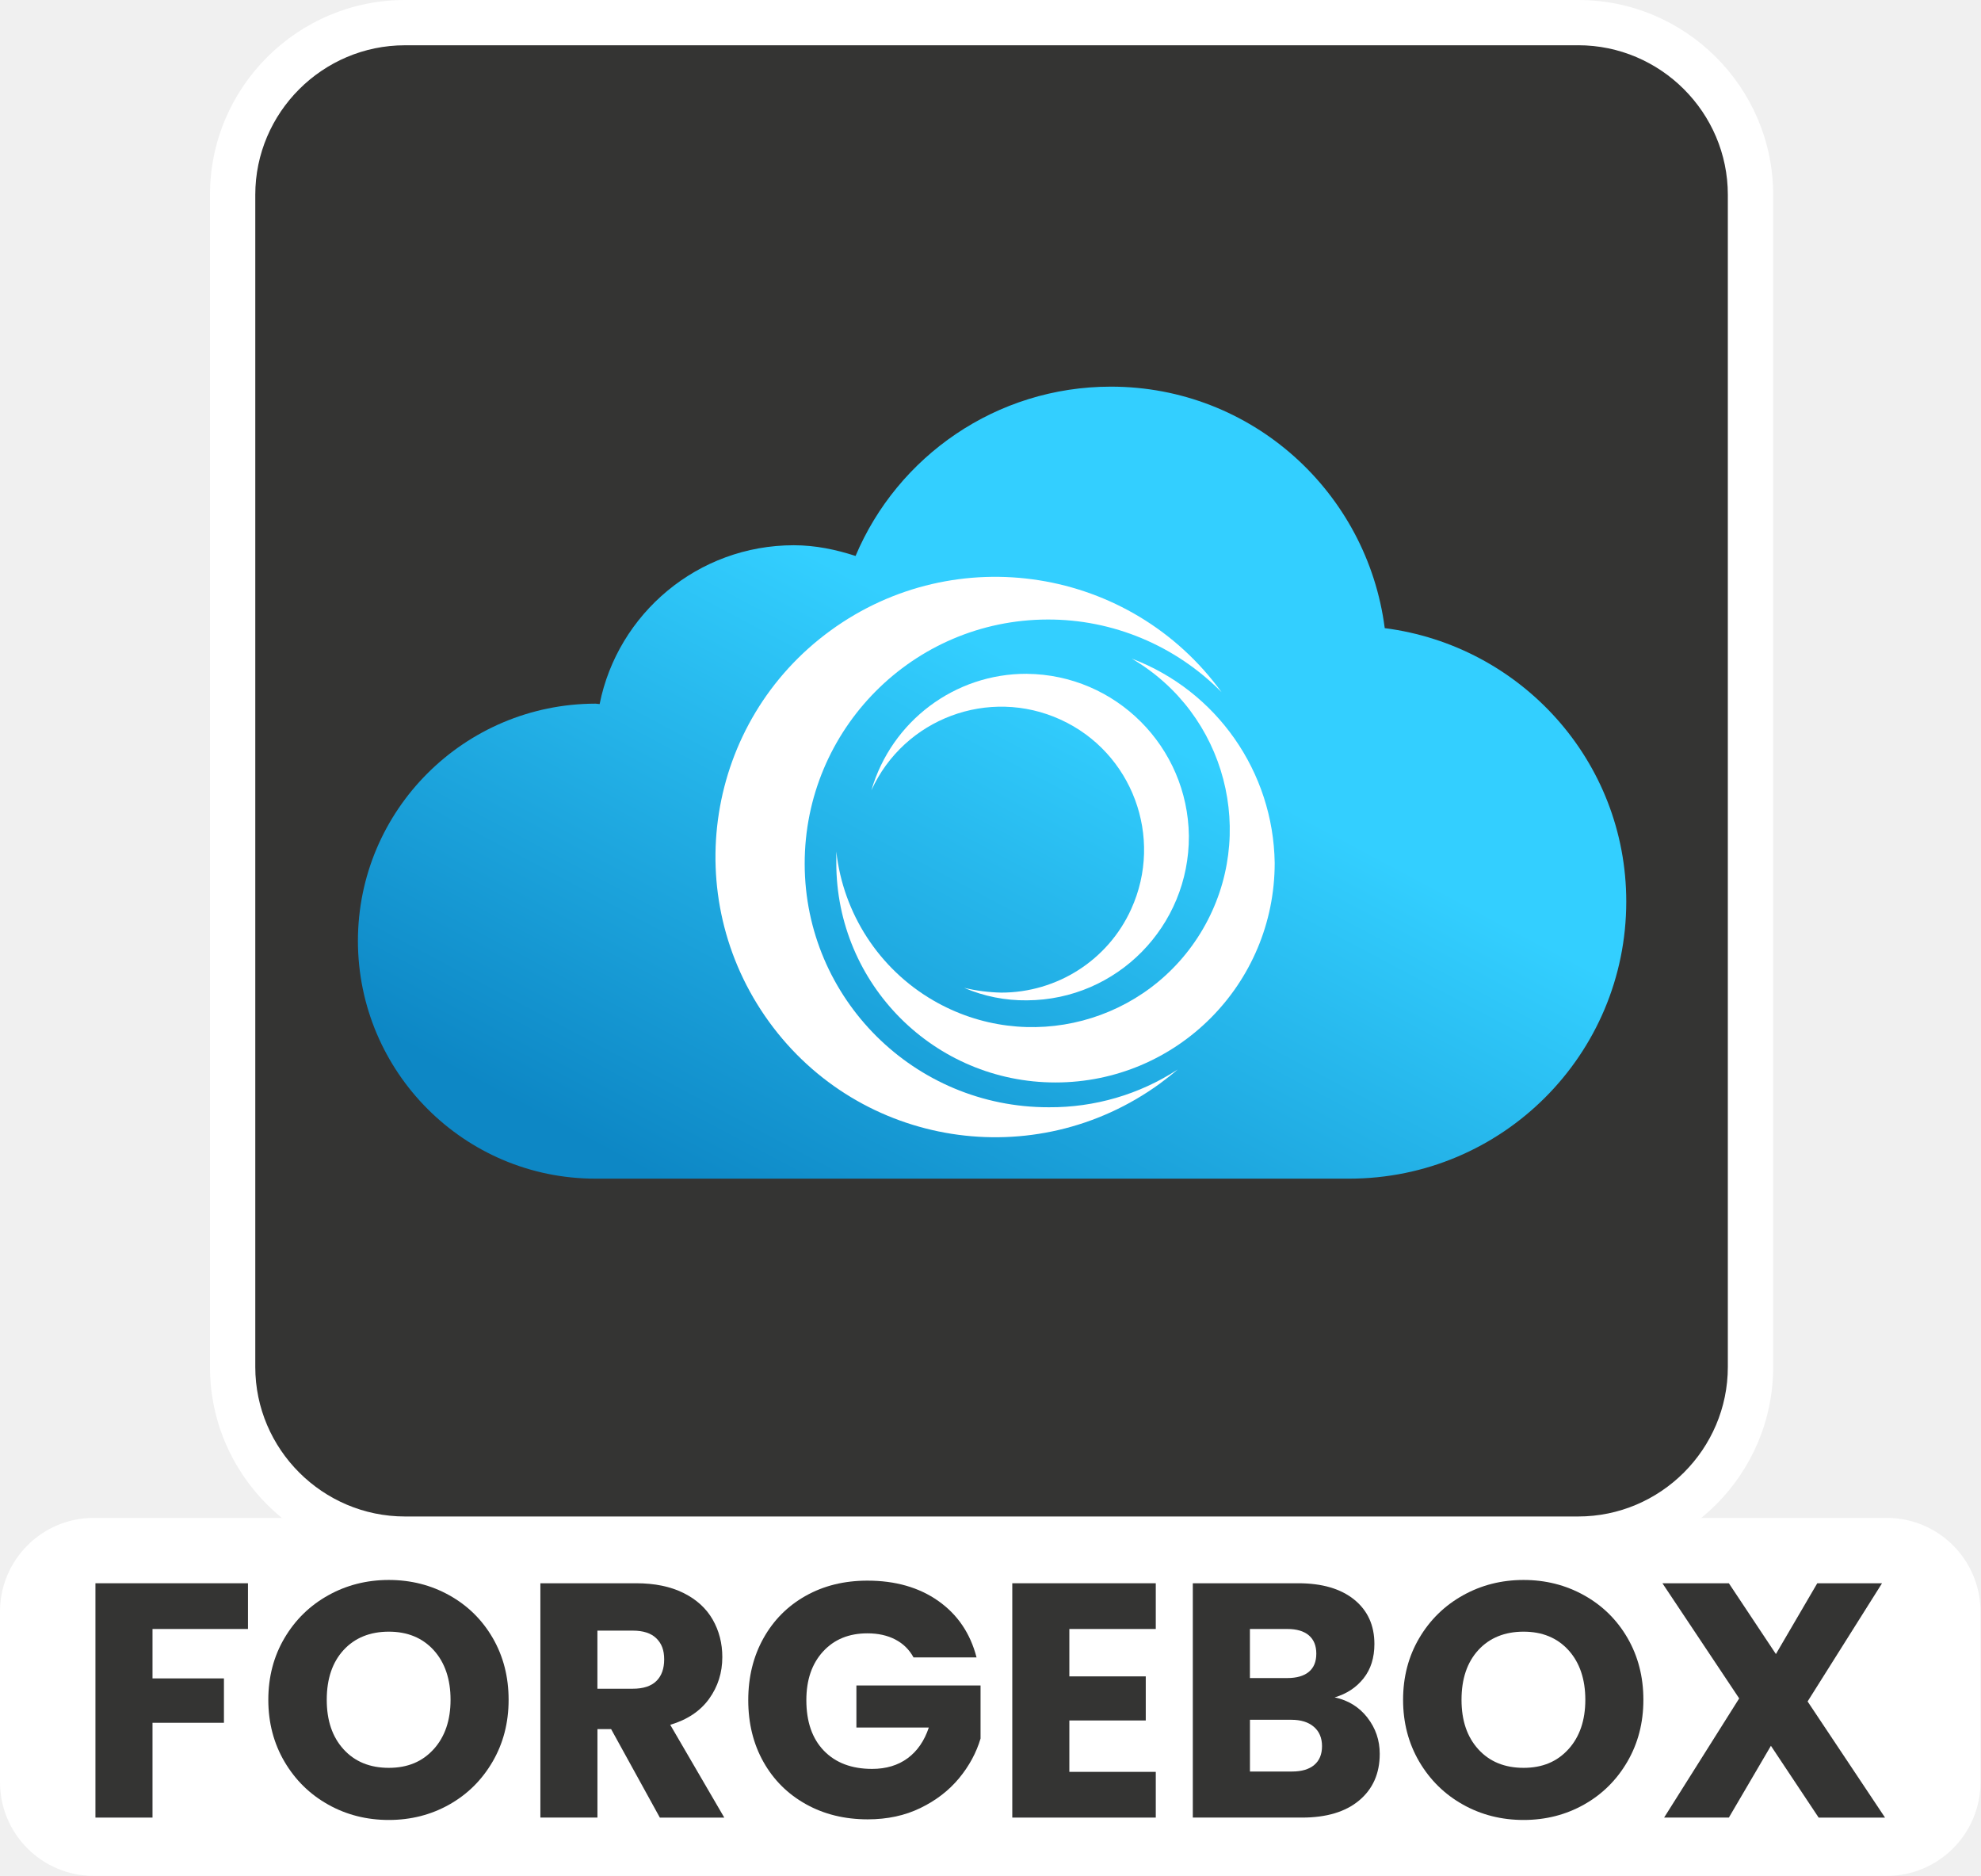
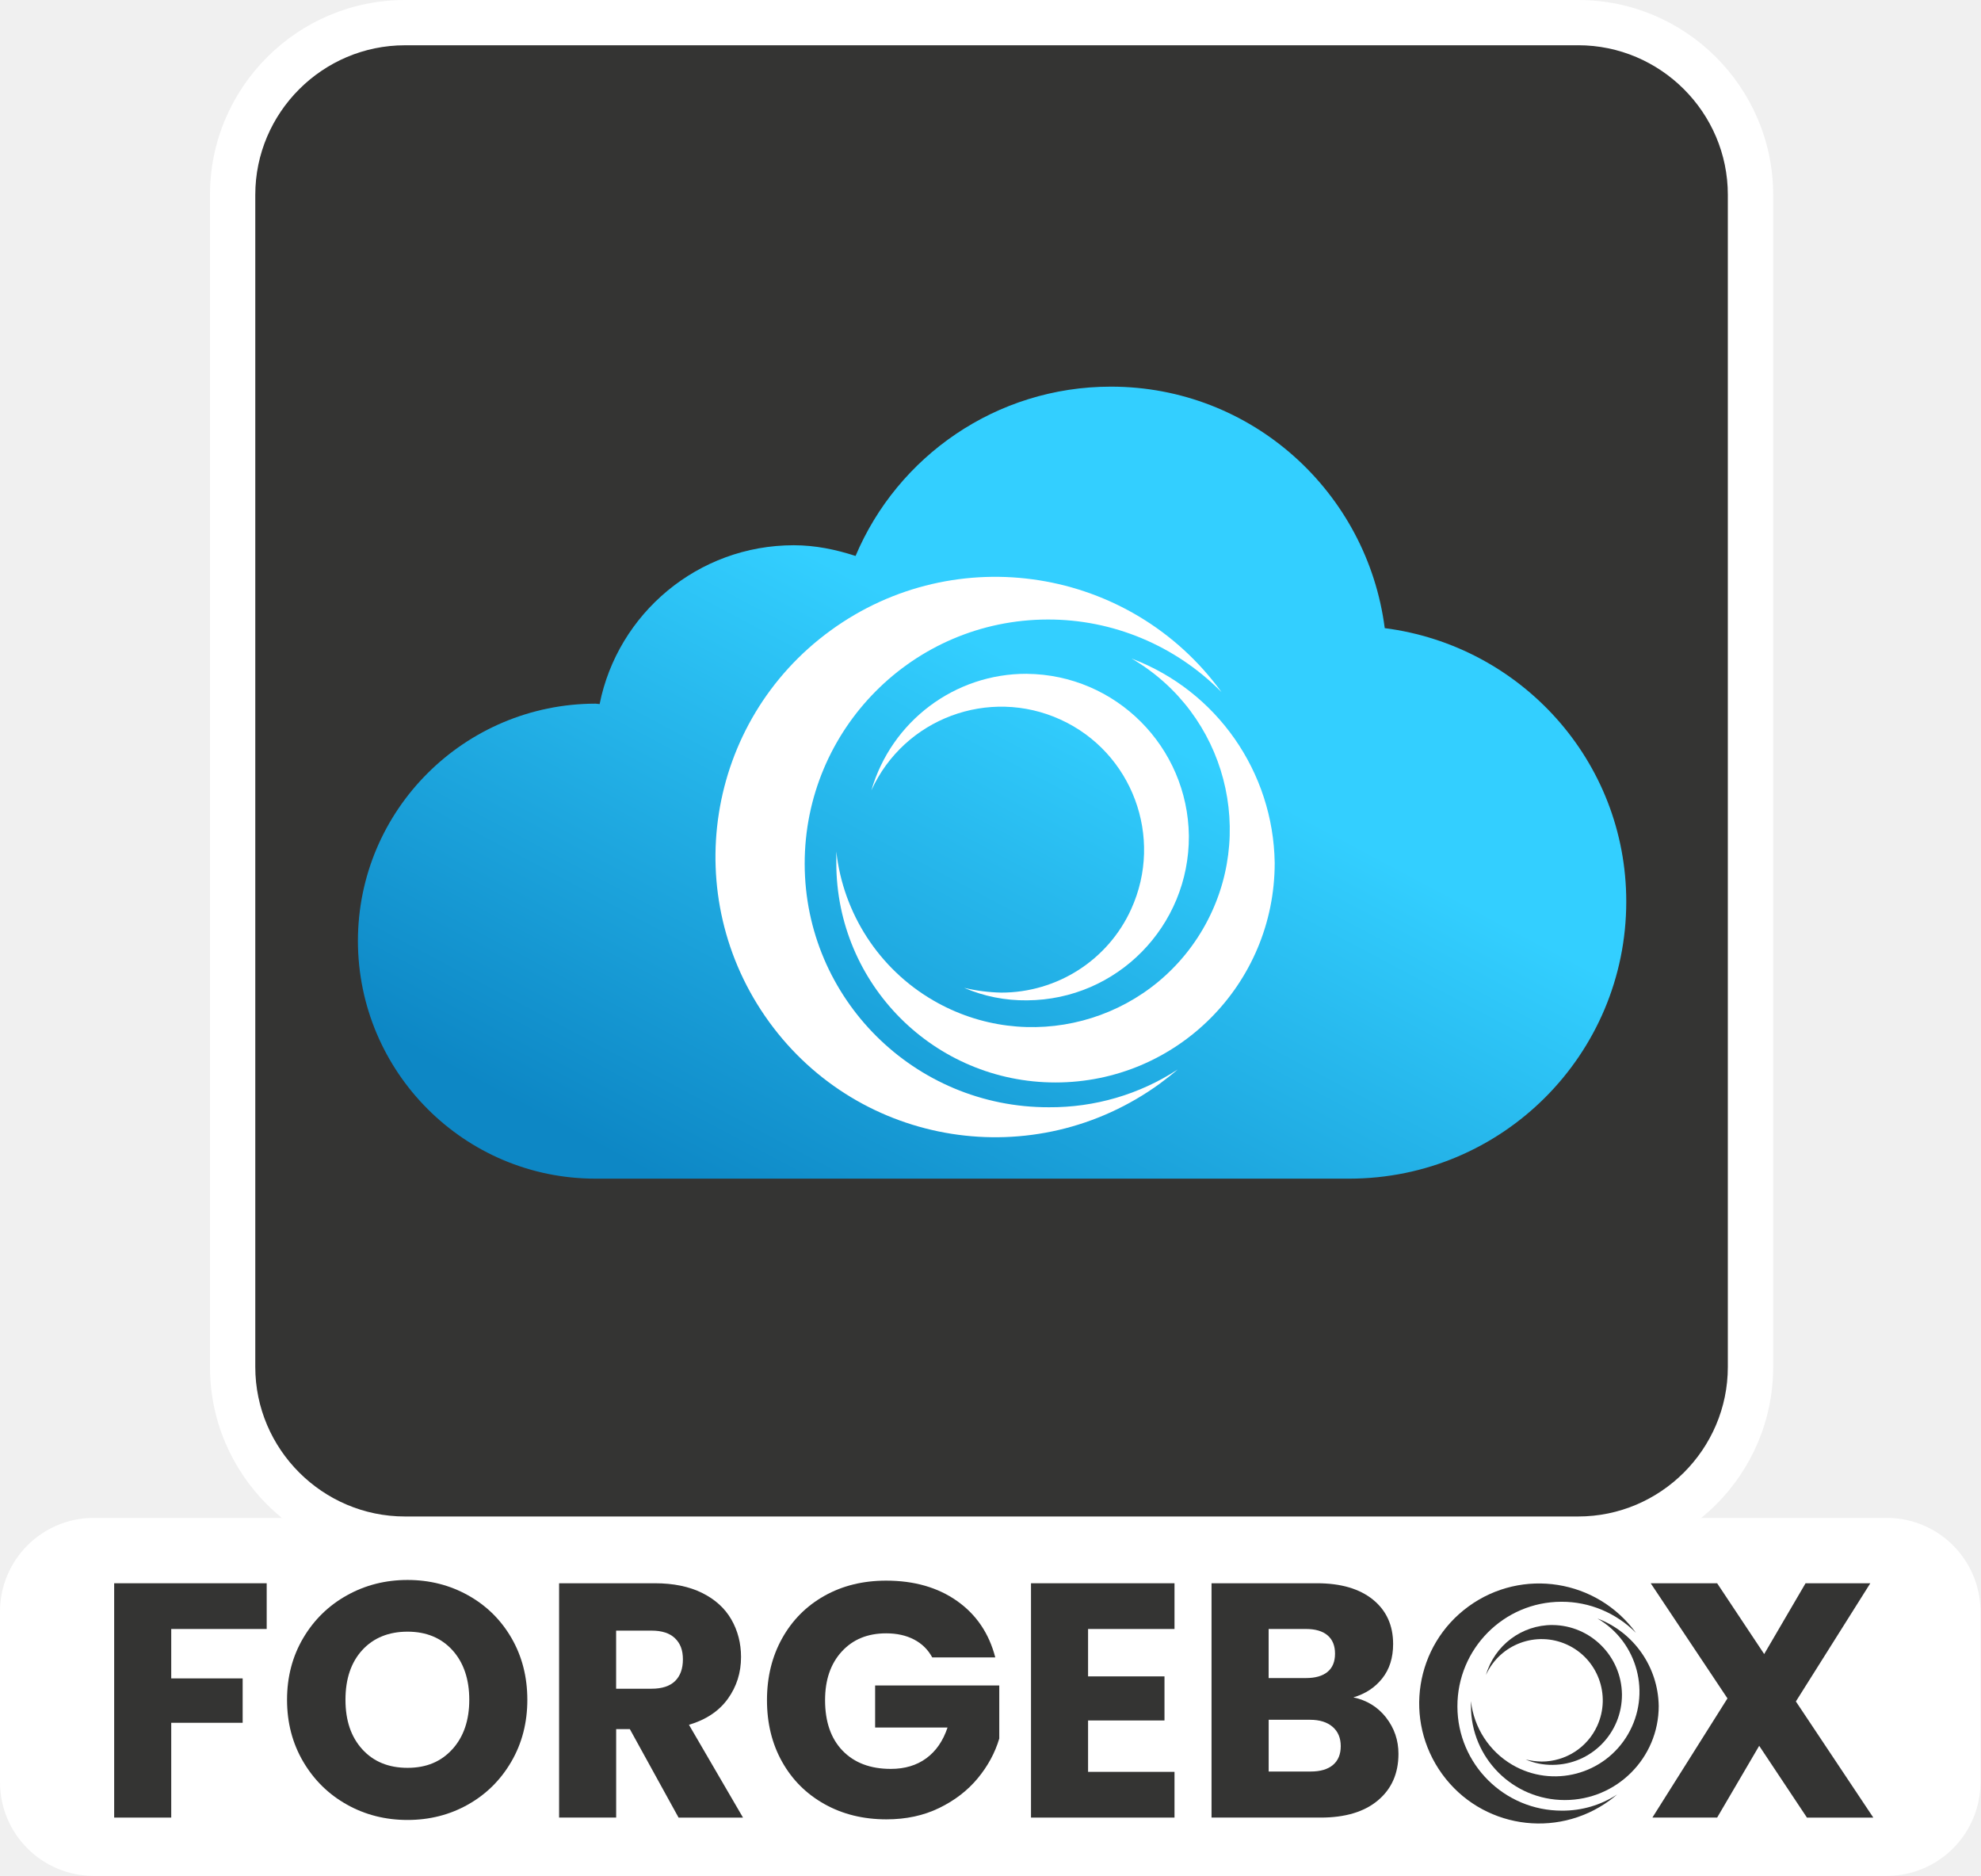
<svg xmlns="http://www.w3.org/2000/svg" width="845" height="800" viewBox="0 0 845 800" fill="none">
-   <path d="M171.225 10.188H671.665C712.239 10.188 745.18 43.081 745.18 83.617V583.497C745.18 624.033 712.252 656.926 671.665 656.926H171.225C130.651 656.926 97.71 624.033 97.71 583.497V83.617C97.71 43.081 130.638 10.188 171.225 10.188Z" fill="#343433" />
-   <path d="M673.164 19.296C708.29 19.296 737.011 47.99 737.011 83.07V582.95C737.011 618.044 708.29 646.725 673.164 646.725H172.738C137.612 646.725 108.89 618.031 108.89 582.95V83.084C108.89 47.99 137.612 19.309 172.738 19.309H673.177L673.164 19.296ZM673.164 0H172.738C126.892 0 89.567 37.282 89.567 83.084V582.964C89.567 628.766 126.892 666.048 172.738 666.048H673.177C719.023 666.048 756.348 628.766 756.348 582.964V83.084C756.348 37.295 719.023 0 673.177 0H673.164Z" fill="white" />
-   <path fill-rule="evenodd" clip-rule="evenodd" d="M590.666 267.891C583.195 209.896 534.019 164.891 473.852 164.891C424.931 164.891 382.861 194.638 364.94 237.091C356.593 234.377 347.815 232.527 338.592 232.527C297.667 232.527 263.499 261.653 255.772 300.258C255.246 300.258 254.626 300.082 254.019 300.082C198.073 300.177 152.672 345.439 152.672 401.328C152.766 457.216 198.073 502.654 254.019 502.654H575.469C640.813 502.654 693.685 449.749 693.685 384.476C693.685 324.469 648.715 275.345 590.666 267.878V267.891Z" fill="url(#paint0_linear_749_2895)" />
-   <path d="M447.394 472.205C390.046 472.313 343.35 425.903 343.242 368.489C343.134 311.074 389.479 264.313 446.828 264.205C474.713 264.097 501.452 275.332 521.058 295.181C482.304 241.844 407.723 230.043 354.339 268.85C300.955 307.658 289.292 382.329 328.045 435.774C366.812 489.219 441.38 500.912 494.764 462.105C497.366 460.174 499.982 458.135 502.355 456.096C486.04 466.763 466.879 472.327 447.394 472.205Z" fill="white" />
-   <path d="M482.75 280.881C522.987 304.376 536.471 355.998 513.117 396.169C489.654 436.448 438.091 449.951 397.975 426.578C374.971 413.183 359.667 389.58 356.727 363.141V368.015C356.727 419.759 398.542 461.631 450.226 461.631C501.911 461.631 543.726 419.759 543.726 368.015C543.16 329.208 519.023 294.6 482.75 280.867V280.881Z" fill="white" />
+   <path d="M171.226 10.188H671.666C712.239 10.188 745.181 43.081 745.181 83.617V583.497C745.181 624.033 712.253 656.926 671.666 656.926H171.226C130.652 656.926 97.71 624.033 97.71 583.497V83.617C97.71 43.081 130.639 10.188 171.226 10.188Z" fill="#343433" />
+   <path d="M673.165 19.296C708.291 19.296 737.012 47.99 737.012 83.07V582.95C737.012 618.044 708.291 646.725 673.165 646.725H172.739C137.613 646.725 108.891 618.031 108.891 582.95V83.084C108.891 47.99 137.613 19.309 172.739 19.309H673.178L673.165 19.296ZM673.165 0H172.739C126.893 0 89.568 37.282 89.568 83.084V582.964C89.568 628.766 126.893 666.047 172.739 666.047H673.178C719.024 666.047 756.349 628.766 756.349 582.964V83.084C756.349 37.295 719.024 0 673.178 0H673.165Z" fill="white" />
+   <path fill-rule="evenodd" clip-rule="evenodd" d="M590.666 267.891C583.195 209.896 534.019 164.891 473.852 164.891C424.931 164.891 382.861 194.638 364.94 237.091C356.593 234.377 347.815 232.527 338.592 232.527C297.667 232.527 263.499 261.653 255.772 300.258C255.246 300.258 254.626 300.082 254.019 300.082C198.073 300.177 152.672 345.439 152.672 401.328C152.766 457.216 198.073 502.654 254.019 502.654H575.469C640.813 502.654 693.685 449.749 693.685 384.476C693.685 324.469 648.715 275.345 590.666 267.878V267.891Z" fill="url(#paint0_linear_751_3332)" />
+   <path d="M447.395 472.205C390.047 472.313 343.351 425.903 343.243 368.489C343.135 311.074 389.48 264.313 446.829 264.205C474.714 264.097 501.453 275.332 521.059 295.181C482.305 241.844 407.724 230.043 354.34 268.85C300.956 307.658 289.293 382.329 328.046 435.774C366.813 489.219 441.381 500.912 494.765 462.105C497.367 460.174 499.983 458.135 502.356 456.096C486.041 466.763 466.88 472.327 447.395 472.205Z" fill="white" />
+   <path d="M482.751 280.881C522.988 304.376 536.472 355.998 513.118 396.169C489.655 436.448 438.092 449.951 397.976 426.578C374.972 413.183 359.668 389.58 356.728 363.141V368.015C356.728 419.759 398.543 461.631 450.227 461.631C501.912 461.631 543.727 419.759 543.727 368.015C543.161 329.208 519.024 294.6 482.751 280.867V280.881Z" fill="white" />
  <path d="M437.983 287.352C407.266 287.244 380.298 307.552 371.682 337.056C385.624 306.418 421.775 292.915 452.371 306.877C482.967 320.839 496.451 357.041 482.522 387.679C472.665 409.473 450.901 423.313 427.102 423.313C421.775 423.205 416.449 422.517 411.231 421.274C419.726 424.907 428.801 426.716 438.091 426.608C476.508 426.379 507.333 394.944 507.117 356.474C506.658 318.463 475.955 287.703 437.983 287.365V287.352Z" fill="white" />
  <path d="M0 687.328C0 665.237 17.909 647.328 40 647.328H804.784C826.875 647.328 844.784 665.237 844.784 687.328V760C844.784 782.091 826.875 800 804.784 800H40C17.909 800 0 782.091 0 760V687.328Z" fill="white" />
-   <path d="M105.772 675.203V694.702H65.052V715.777H95.519V734.707H65.052V775.134H40.711V675.203H105.772Z" fill="#343433" />
-   <path d="M140.009 769.601C132.177 765.23 125.97 759.136 121.356 751.304C116.757 743.472 114.45 734.665 114.45 724.9C114.45 715.134 116.757 706.343 121.356 698.56C125.954 690.777 132.177 684.7 140.009 680.345C147.841 675.974 156.453 673.797 165.845 673.797C175.237 673.797 183.849 675.974 191.681 680.345C199.513 684.716 205.687 690.793 210.188 698.56C214.689 706.343 216.948 715.118 216.948 724.9C216.948 734.682 214.673 743.472 210.107 751.304C205.541 759.136 199.383 765.23 191.6 769.601C183.816 773.972 175.221 776.149 165.829 776.149C156.437 776.149 147.825 773.972 139.993 769.601H140.009ZM185.003 745.958C189.796 740.645 192.185 733.625 192.185 724.884C192.185 716.142 189.78 709.008 185.003 703.744C180.209 698.479 173.823 695.847 165.845 695.847C157.867 695.847 151.351 698.463 146.558 703.679C141.764 708.895 139.376 715.979 139.376 724.884C139.376 733.788 141.764 740.759 146.558 746.023C151.351 751.288 157.786 753.92 165.845 753.92C173.905 753.92 180.193 751.272 185.003 745.942V745.958Z" fill="#343433" />
-   <path d="M281.456 775.134L260.674 737.404H254.84V775.134H230.5V675.203H271.366C279.246 675.203 285.957 676.584 291.514 679.33C297.071 682.093 301.215 685.862 303.977 690.656C306.723 695.449 308.104 700.795 308.104 706.677C308.104 713.323 306.236 719.254 302.482 724.47C298.729 729.686 293.204 733.391 285.892 735.568L308.949 775.15H281.472L281.456 775.134ZM254.824 720.18H269.919C274.388 720.18 277.719 719.091 279.961 716.914C282.187 714.737 283.309 711.649 283.309 707.652C283.309 703.655 282.187 700.86 279.961 698.683C277.735 696.505 274.388 695.401 269.919 695.401H254.824V720.18Z" fill="#343433" />
-   <path d="M389.658 706.811C387.854 703.497 385.271 700.945 381.891 699.191C378.527 697.436 374.563 696.558 369.997 696.558C362.116 696.558 355.811 699.142 351.067 704.325C346.322 709.492 343.95 716.398 343.95 725.043C343.95 734.256 346.436 741.438 351.424 746.605C356.412 751.772 363.27 754.372 371.995 754.372C377.975 754.372 383.028 752.861 387.155 749.822C391.283 746.784 394.289 742.413 396.19 736.726H365.301V718.787H418.256V741.422C416.452 747.499 413.397 753.137 409.075 758.369C404.753 763.585 399.277 767.81 392.631 771.043C385.986 774.277 378.495 775.886 370.143 775.886C360.263 775.886 351.473 773.724 343.738 769.402C336.004 765.08 329.975 759.084 325.653 751.398C321.331 743.713 319.17 734.938 319.17 725.059C319.17 715.179 321.331 706.389 325.653 698.654C329.975 690.92 335.971 684.891 343.657 680.569C351.343 676.247 360.117 674.086 369.997 674.086C381.956 674.086 392.046 676.978 400.252 682.763C408.458 688.547 413.901 696.574 416.55 706.828H389.642L389.658 706.811Z" fill="#343433" />
-   <path d="M456.132 694.702V714.916H488.727V733.716H456.132V755.635H493.001V775.134H431.791V675.203H493.001V694.702H456.132Z" fill="#343433" />
-   <path d="M583.264 732.497C586.774 737.014 588.528 742.149 588.528 747.95C588.528 756.302 585.604 762.915 579.77 767.806C573.937 772.697 565.796 775.134 555.348 775.134H508.795V675.203H553.788C563.944 675.203 571.89 677.527 577.642 682.174C583.378 686.821 586.254 693.142 586.254 701.104C586.254 706.986 584.71 711.877 581.623 715.76C578.535 719.66 574.441 722.358 569.306 723.869C575.091 725.104 579.738 727.98 583.264 732.481V732.497ZM533.152 715.63H549.092C553.073 715.63 556.144 714.753 558.273 712.998C560.402 711.243 561.474 708.66 561.474 705.231C561.474 701.803 560.402 699.203 558.273 697.399C556.144 695.596 553.073 694.702 549.092 694.702H533.152V715.63ZM560.564 752.711C562.79 750.858 563.911 748.177 563.911 744.667C563.911 741.158 562.741 738.395 560.418 736.413C558.094 734.414 554.893 733.423 550.815 733.423H533.168V755.489H551.107C555.186 755.489 558.338 754.563 560.58 752.711H560.564Z" fill="#343433" />
-   <path d="M624.049 769.601C616.217 765.23 610.01 759.136 605.395 751.304C600.797 743.472 598.489 734.665 598.489 724.9C598.489 715.134 600.797 706.343 605.395 698.56C609.994 690.777 616.217 684.7 624.049 680.345C631.881 675.974 640.493 673.797 649.885 673.797C659.277 673.797 667.888 675.974 675.72 680.345C683.552 684.716 689.727 690.793 694.228 698.56C698.729 706.343 700.988 715.118 700.988 724.9C700.988 734.682 698.713 743.472 694.147 751.304C689.581 759.136 683.422 765.23 675.639 769.601C667.856 773.972 659.26 776.149 649.868 776.149C640.477 776.149 631.865 773.972 624.033 769.601H624.049ZM669.042 745.958C673.836 740.645 676.224 733.625 676.224 724.884C676.224 716.142 673.819 709.008 669.042 703.744C664.249 698.479 657.863 695.847 649.885 695.847C641.906 695.847 635.391 698.463 630.597 703.679C625.804 708.895 623.415 715.979 623.415 724.884C623.415 733.788 625.804 740.759 630.597 746.023C635.391 751.288 641.825 753.92 649.885 753.92C657.944 753.92 664.232 751.272 669.042 745.942V745.958Z" fill="#343433" />
-   <path d="M775.748 775.134L755.388 744.521L737.449 775.134H709.826L741.853 724.307L709.111 675.203H737.449L757.517 705.394L775.163 675.203H802.786L771.036 725.607L804.07 775.15H775.732L775.748 775.134Z" fill="#343433" />
+   <path d="M113.759 675.203V694.702H73.039V715.777H103.506V734.707H73.039V775.134H48.698V675.203H113.759Z" fill="#343433" />
+   <path d="M147.996 769.601C140.164 765.23 133.957 759.136 129.342 751.304C124.744 743.472 122.437 734.665 122.437 724.9C122.437 715.134 124.744 706.343 129.342 698.56C133.941 690.777 140.164 684.7 147.996 680.345C155.828 675.974 164.44 673.797 173.832 673.797C183.224 673.797 191.836 675.974 199.668 680.345C207.5 684.716 213.674 690.793 218.175 698.56C222.676 706.343 224.935 715.118 224.935 724.9C224.935 734.682 222.66 743.472 218.094 751.304C213.528 759.136 207.37 765.23 199.586 769.601C191.803 773.972 183.208 776.149 173.816 776.149C164.424 776.149 155.812 773.972 147.98 769.601H147.996ZM192.989 745.958C197.783 740.645 200.171 733.625 200.171 724.884C200.171 716.142 197.767 709.008 192.989 703.744C188.196 698.479 181.81 695.847 173.832 695.847C165.854 695.847 159.338 698.463 154.544 703.679C149.751 708.895 147.362 715.979 147.362 724.884C147.362 733.788 149.751 740.759 154.544 746.023C159.338 751.288 165.772 753.92 173.832 753.92C181.891 753.92 188.18 751.272 192.989 745.942V745.958Z" fill="#343433" />
+   <path d="M289.443 775.134L268.661 737.404H262.827V775.134H238.486V675.203H279.352C287.233 675.203 293.944 676.584 299.501 679.33C305.058 682.093 309.202 685.862 311.964 690.656C314.71 695.449 316.091 700.795 316.091 706.677C316.091 713.323 314.223 719.254 310.469 724.47C306.716 729.686 301.191 733.391 293.879 735.568L316.936 775.15H289.459L289.443 775.134ZM262.811 720.18H277.906C282.375 720.18 285.706 719.091 287.948 716.914C290.174 714.737 291.295 711.649 291.295 707.652C291.295 703.655 290.174 700.86 287.948 698.683C285.722 696.505 282.375 695.401 277.906 695.401H262.811V720.18Z" fill="#343433" />
+   <path d="M397.644 706.811C395.84 703.497 393.257 700.945 389.877 699.191C386.514 697.436 382.549 696.558 377.983 696.558C370.102 696.558 363.798 699.142 359.053 704.325C354.308 709.492 351.936 716.398 351.936 725.043C351.936 734.256 354.422 741.438 359.41 746.605C364.399 751.772 371.256 754.372 379.982 754.372C385.961 754.372 391.015 752.861 395.142 749.822C399.269 746.784 402.275 742.413 404.176 736.726H373.287V718.787H426.242V741.422C424.439 747.499 421.384 753.137 417.062 758.369C412.739 763.585 407.263 767.81 400.618 771.043C393.972 774.277 386.481 775.886 378.129 775.886C368.25 775.886 359.459 773.724 351.725 769.402C343.99 765.08 337.962 759.084 333.64 751.398C329.317 743.713 327.156 734.938 327.156 725.059C327.156 715.179 329.317 706.389 333.64 698.654C337.962 690.92 343.958 684.891 351.643 680.569C359.329 676.247 368.104 674.086 377.983 674.086C389.942 674.086 400.033 676.978 408.238 682.763C416.444 688.547 421.888 696.574 424.536 706.828H397.628L397.644 706.811Z" fill="#343433" />
+   <path d="M464.118 694.702V714.916H496.714V733.716H464.118V755.635H500.987V775.134H439.777V675.203H500.987V694.702H464.118Z" fill="#343433" />
+   <path d="M591.25 732.497C594.759 737.014 596.514 742.149 596.514 747.95C596.514 756.302 593.589 762.915 587.756 767.806C581.923 772.697 573.782 775.134 563.334 775.134H516.781V675.203H561.774C571.93 675.203 579.875 677.527 585.627 682.174C591.363 686.821 594.239 693.142 594.239 701.104C594.239 706.986 592.696 711.877 589.608 715.76C586.521 719.66 582.426 722.358 577.292 723.869C583.076 725.104 587.724 727.98 591.25 732.481V732.497ZM541.138 715.63H557.078C561.059 715.63 564.13 714.753 566.259 712.998C568.387 711.243 569.46 708.66 569.46 705.231C569.46 701.803 568.387 699.203 566.259 697.399C564.13 695.596 561.059 694.702 557.078 694.702H541.138V715.63ZM568.55 752.711C570.776 750.858 571.897 748.177 571.897 744.667C571.897 741.158 570.727 738.395 568.404 736.413C566.08 734.414 562.879 733.423 558.8 733.423H541.154V755.489H559.093C563.171 755.489 566.324 754.563 568.566 752.711H568.55Z" fill="#343433" />
+   <path d="M770.749 775.134L750.389 744.521L732.45 775.134H704.827L736.853 724.307L704.112 675.203H732.45L752.517 705.394L770.164 675.203H797.787L766.036 725.607L799.071 775.15H770.732L770.749 775.134Z" fill="#343433" />
+   <path d="M666.269 772.177C641.706 772.223 621.706 752.346 621.66 727.755C621.614 703.164 641.464 683.136 666.026 683.09C677.97 683.044 689.422 687.855 697.819 696.357C681.221 673.513 649.278 668.458 626.413 685.079C603.549 701.701 598.553 733.683 615.151 756.573C631.755 779.464 663.693 784.472 686.557 767.851C687.672 767.024 688.793 766.151 689.809 765.277C682.821 769.846 674.614 772.229 666.269 772.177Z" fill="#343433" />
+   <path d="M681.413 690.24C698.646 700.303 704.422 722.413 694.419 739.619C684.37 756.87 662.285 762.654 645.103 752.643C635.251 746.906 628.696 736.796 627.437 725.472V727.56C627.437 749.722 645.346 767.656 667.483 767.656C689.619 767.656 707.529 749.722 707.529 727.56C707.286 710.939 696.948 696.116 681.413 690.234V690.24Z" fill="#343433" />
+   <path d="M662.238 693.008C649.082 692.962 637.531 701.66 633.841 714.297C639.813 701.174 655.296 695.391 668.4 701.371C681.505 707.351 687.28 722.856 681.314 735.978C677.092 745.313 667.771 751.241 657.577 751.241C655.296 751.194 653.015 750.899 650.78 750.367C654.418 751.923 658.305 752.698 662.284 752.652C678.738 752.554 691.941 739.09 691.848 722.613C691.652 706.333 678.501 693.158 662.238 693.014V693.008Z" fill="#343433" />
  <defs>
-     <linearGradient id="paint0_linear_749_2895" x1="581.815" y1="244.359" x2="408.407" y2="570.953" gradientUnits="userSpaceOnUse">
+     <linearGradient id="paint0_linear_751_3332" x1="581.815" y1="244.359" x2="408.407" y2="570.953" gradientUnits="userSpaceOnUse">
      <stop offset="0.279" stop-color="#33CFFF" />
      <stop offset="1" stop-color="#0D87C5" />
    </linearGradient>
  </defs>
</svg>
